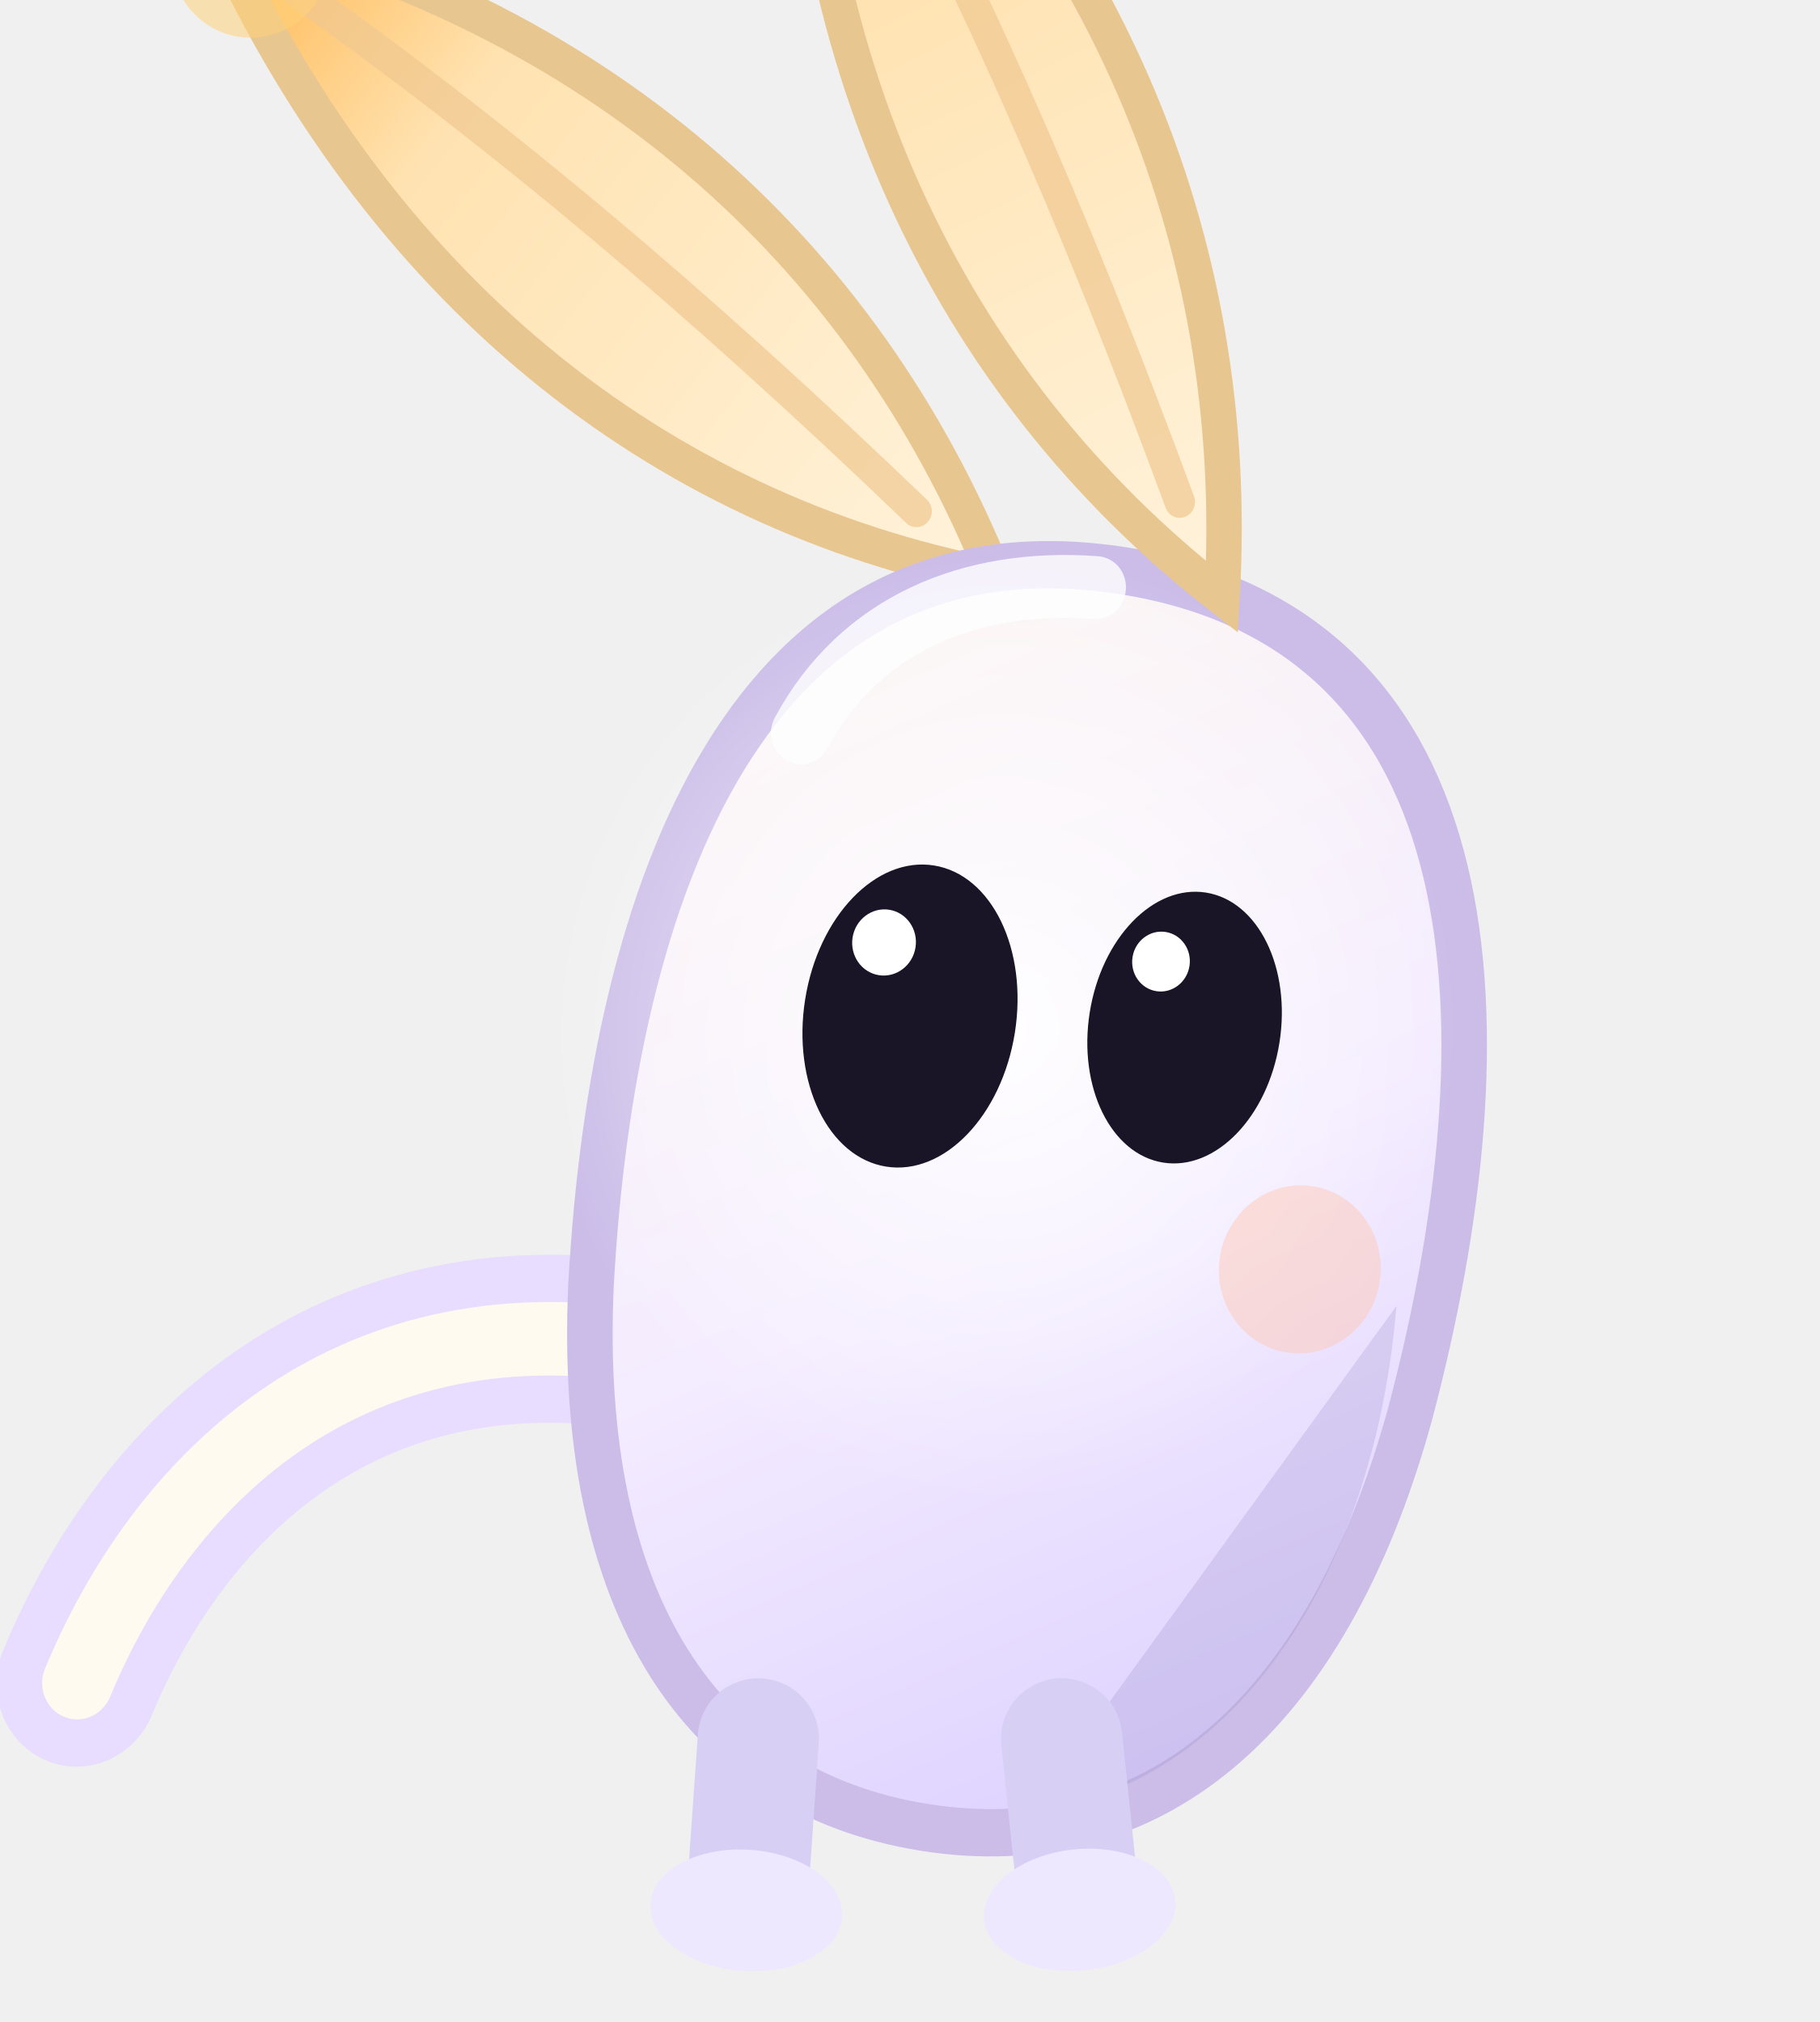
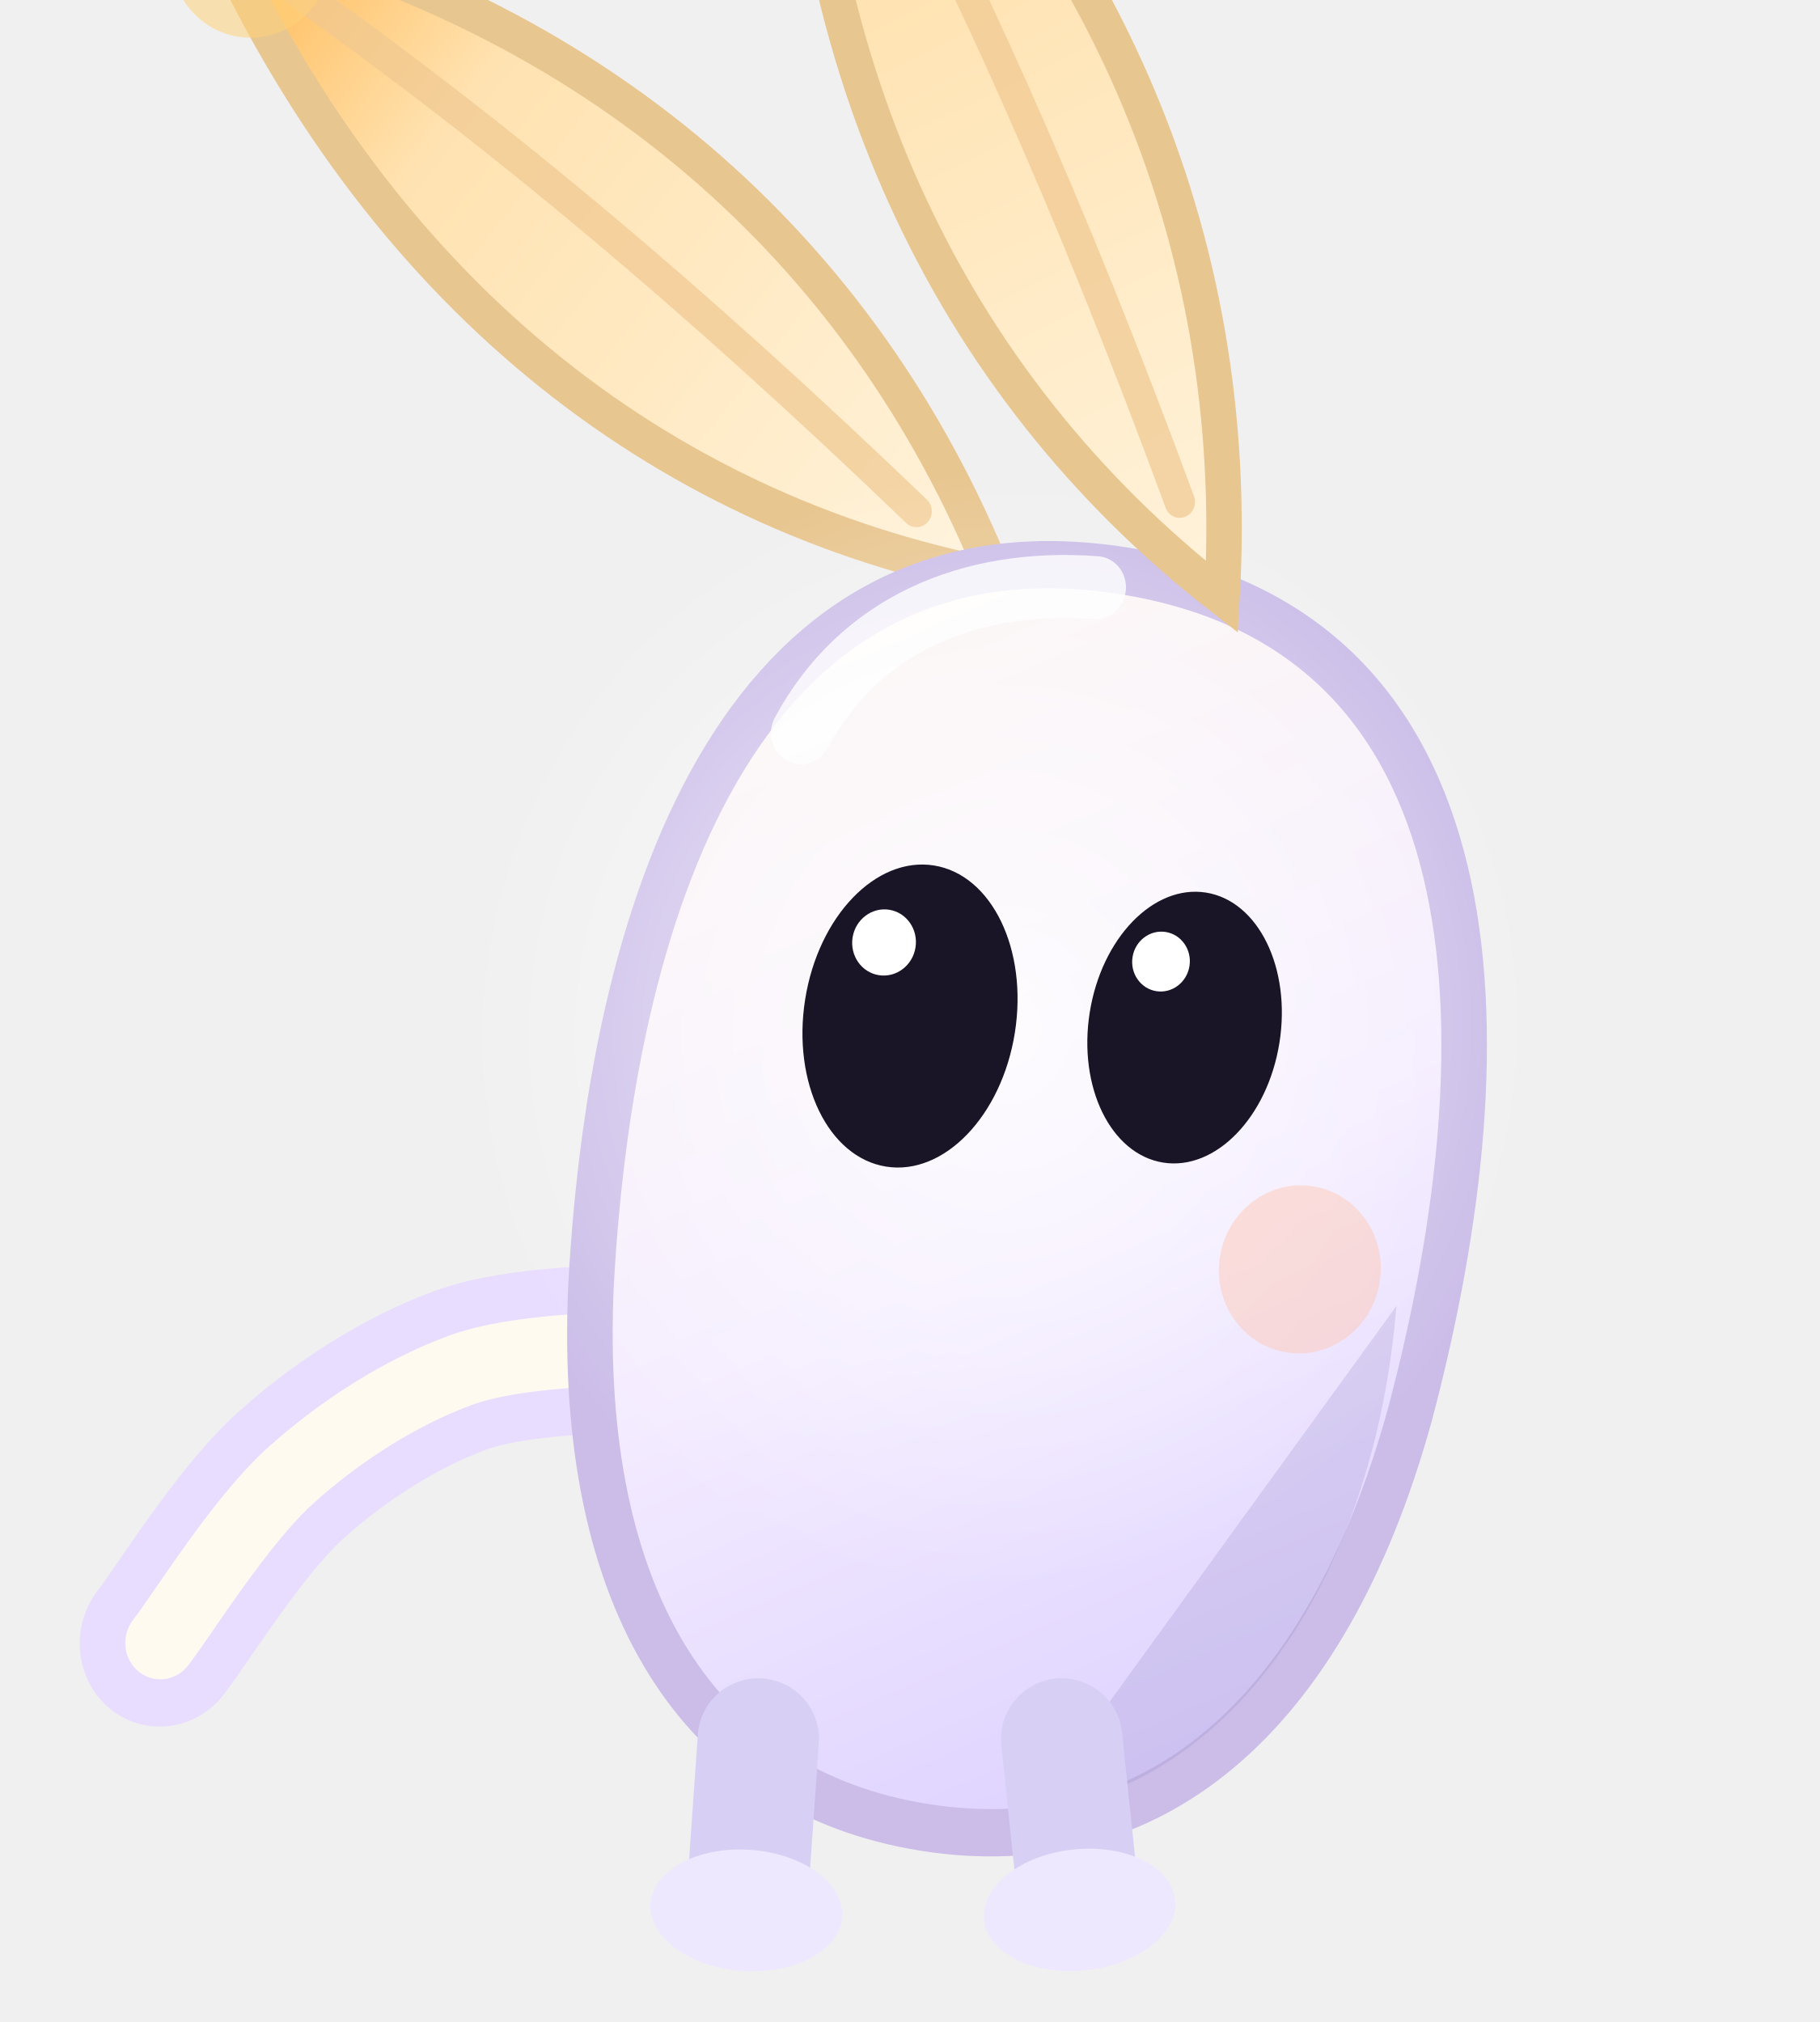
<svg xmlns="http://www.w3.org/2000/svg" viewBox="0 0 36 40" width="36" height="40">
  <defs>
-     <linearGradient id="mb" x1="10" y1="10" x2="26" y2="36" gradientUnits="userSpaceOnUse">
+     <linearGradient id="me1" x1="0" y1="0" x2="0" y2="-20" gradientUnits="userSpaceOnUse">
+       <stop offset="0" stop-color="#fff3dc" />
+       <stop offset="0.7" stop-color="#ffe2b0" />
+       <stop offset="1" stop-color="#ffb347" />
+     </linearGradient>
+     <linearGradient id="mb2" x1="10" y1="10" x2="26" y2="36" gradientUnits="userSpaceOnUse">
      <stop offset="0" stop-color="#fffaf0" />
      <stop offset="0.55" stop-color="#f4ecff" />
      <stop offset="1" stop-color="#d8ccff" />
    </linearGradient>
-     <linearGradient id="me" x1="0" y1="0" x2="0" y2="-20" gradientUnits="userSpaceOnUse">
-       <stop offset="0" stop-color="#fff3dc" />
-       <stop offset="0.7" stop-color="#ffe2b0" />
-       <stop offset="1" stop-color="#ffb347" />
-     </linearGradient>
-     <radialGradient id="mc" cx="17" cy="21" r="9" gradientUnits="userSpaceOnUse">
-       <stop offset="0" stop-color="#ffffff" stop-opacity="0.9" />
+     <radialGradient id="mc3" cx="17" cy="21" r="10.68" gradientUnits="userSpaceOnUse">
+       <stop offset="0" stop-color="#ffffff" stop-opacity="0.78" />
      <stop offset="1" stop-color="#ffffff" stop-opacity="0" />
    </radialGradient>
  </defs>
  <g transform="translate(18 38) rotate(9 0 0) scale(1 1.04) translate(-18 -38)">
-     <path d="M11 28 C5 28 2 32 1 36" fill="none" stroke="#e8dcff" stroke-width="3.2" stroke-linecap="round" stroke-linejoin="round" />
-     <path d="M11 28 C5 28 2 32 1 36" fill="none" stroke="#fffaf0" stroke-width="1.4" stroke-linecap="round" stroke-linejoin="round" />
+     <path d="M11 28 C10.417 28.167 8.583 28.417 7.5 29 C6.417 29.583 5.333 30.5 4.5 31.5 C3.667 32.5 2.833 34.417 2.5 35" fill="none" stroke="#e8dcff" stroke-width="3.2" stroke-linecap="round" stroke-linejoin="round" />
+     <path d="M11 28 C10.417 28.167 8.583 28.417 7.5 29 C6.417 29.583 5.333 30.5 4.5 31.5 C3.667 32.5 2.833 34.417 2.5 35" fill="none" stroke="#fffaf0" stroke-width="1.4" stroke-linecap="round" stroke-linejoin="round" />
    <g transform="translate(15.5 12.5) rotate(-60 0 0)">
-       <path d="M0 0 C-3.2 -6 -3.4 -13 0 -20 C3.4 -13 3.2 -6 0 0 Z" fill="url(#me)" stroke="#e8c690" stroke-width="0.7" />
+       <path d="M0 0 C-3.2 -6 -3.4 -13 0 -20 C3.4 -13 3.2 -6 0 0 Z" fill="url(#me1)" stroke="#e8c690" stroke-width="0.7" />
      <path d="M0 -2 C0.4 -8 0.4 -13 0 -18" fill="none" stroke="#f0c890" stroke-width="0.6" stroke-linecap="round" stroke-linejoin="round" opacity="0.7" />
      <circle cx="0" cy="-19" r="1.6" fill="#ffd27a" opacity="0.55" />
    </g>
-     <path d="M18 12 C25.5 12 27 19.5 26.2 27 C25.5 33 22.5 36.2 18 36.2 C13.5 36.2 10.5 33 9.8 27 C9 19.5 10.5 12 18 12 Z" fill="url(#mb)" stroke="#cbbde8" stroke-width="0.9" />
-     <circle cx="17" cy="21" r="9" fill="url(#mc)" />
+     <path d="M18 12 C25.5 12 27 19.5 26.2 27 C25.5 33 22.5 36.2 18 36.2 C13.5 36.2 10.5 33 9.8 27 C9 19.5 10.5 12 18 12 Z" fill="url(#mb2)" stroke="#cbbde8" stroke-width="0.9" />
+     <circle cx="17" cy="21" r="10.68" fill="url(#mc3)" />
    <path d="M12.2 16 C13 13.8 15 12.6 17.5 12.4" fill="none" stroke="#ffffff" stroke-width="1.2" stroke-linecap="round" stroke-linejoin="round" opacity="0.8" />
-     <path d="M20 35.6 C24 34.5 26 30 25.6 25" fill="#8f7fbf" opacity="0.22" stroke="none" />
+     <path d="M20 35.6 C24 34.5 26 30 25.6 25" fill="#8f7fbf" opacity="0.22" />
    <circle cx="23.6" cy="24.6" r="1.6" fill="#ffc6b0" opacity="0.45" />
    <g transform="translate(20 12.2) rotate(-34 0 0)">
-       <path d="M0 0 C-3.2 -6 -3.4 -13 0 -20 C3.4 -13 3.2 -6 0 0 Z" fill="url(#me)" stroke="#e8c690" stroke-width="0.7" />
+       <path d="M0 0 C-3.2 -6 -3.4 -13 0 -20 C3.4 -13 3.2 -6 0 0 Z" fill="url(#me1)" stroke="#e8c690" stroke-width="0.7" />
      <path d="M0 -2 C0.4 -8 0.4 -13 0 -18" fill="none" stroke="#f0c890" stroke-width="0.6" stroke-linecap="round" stroke-linejoin="round" opacity="0.7" />
      <circle cx="0" cy="-19" r="1.6" fill="#ffd27a" opacity="0.55" />
    </g>
    <ellipse cx="15.2" cy="21" rx="2.1" ry="2.9" fill="#1a1526" />
    <circle cx="14.465" cy="19.695" r="0.63" fill="#ffffff" />
    <ellipse cx="20.6" cy="20.4" rx="1.9" ry="2.6" fill="#1a1526" />
    <circle cx="19.935" cy="19.23" r="0.57" fill="#ffffff" />
  </g>
  <g transform="translate(15 34.4) rotate(4 0 0)">
    <path d="M0 0 L0 3.2" fill="none" stroke="#d8d0f4" stroke-width="2.4" stroke-linecap="round" stroke-linejoin="round" />
    <ellipse cx="0" cy="3.4" rx="1.9" ry="1.2" fill="#eee8ff" />
  </g>
  <g transform="translate(21 34.4) rotate(-6 0 0)">
    <path d="M0 0 L0 3.2" fill="none" stroke="#d8d0f4" stroke-width="2.4" stroke-linecap="round" stroke-linejoin="round" />
    <ellipse cx="0" cy="3.4" rx="1.9" ry="1.2" fill="#eee8ff" />
  </g>
</svg>
